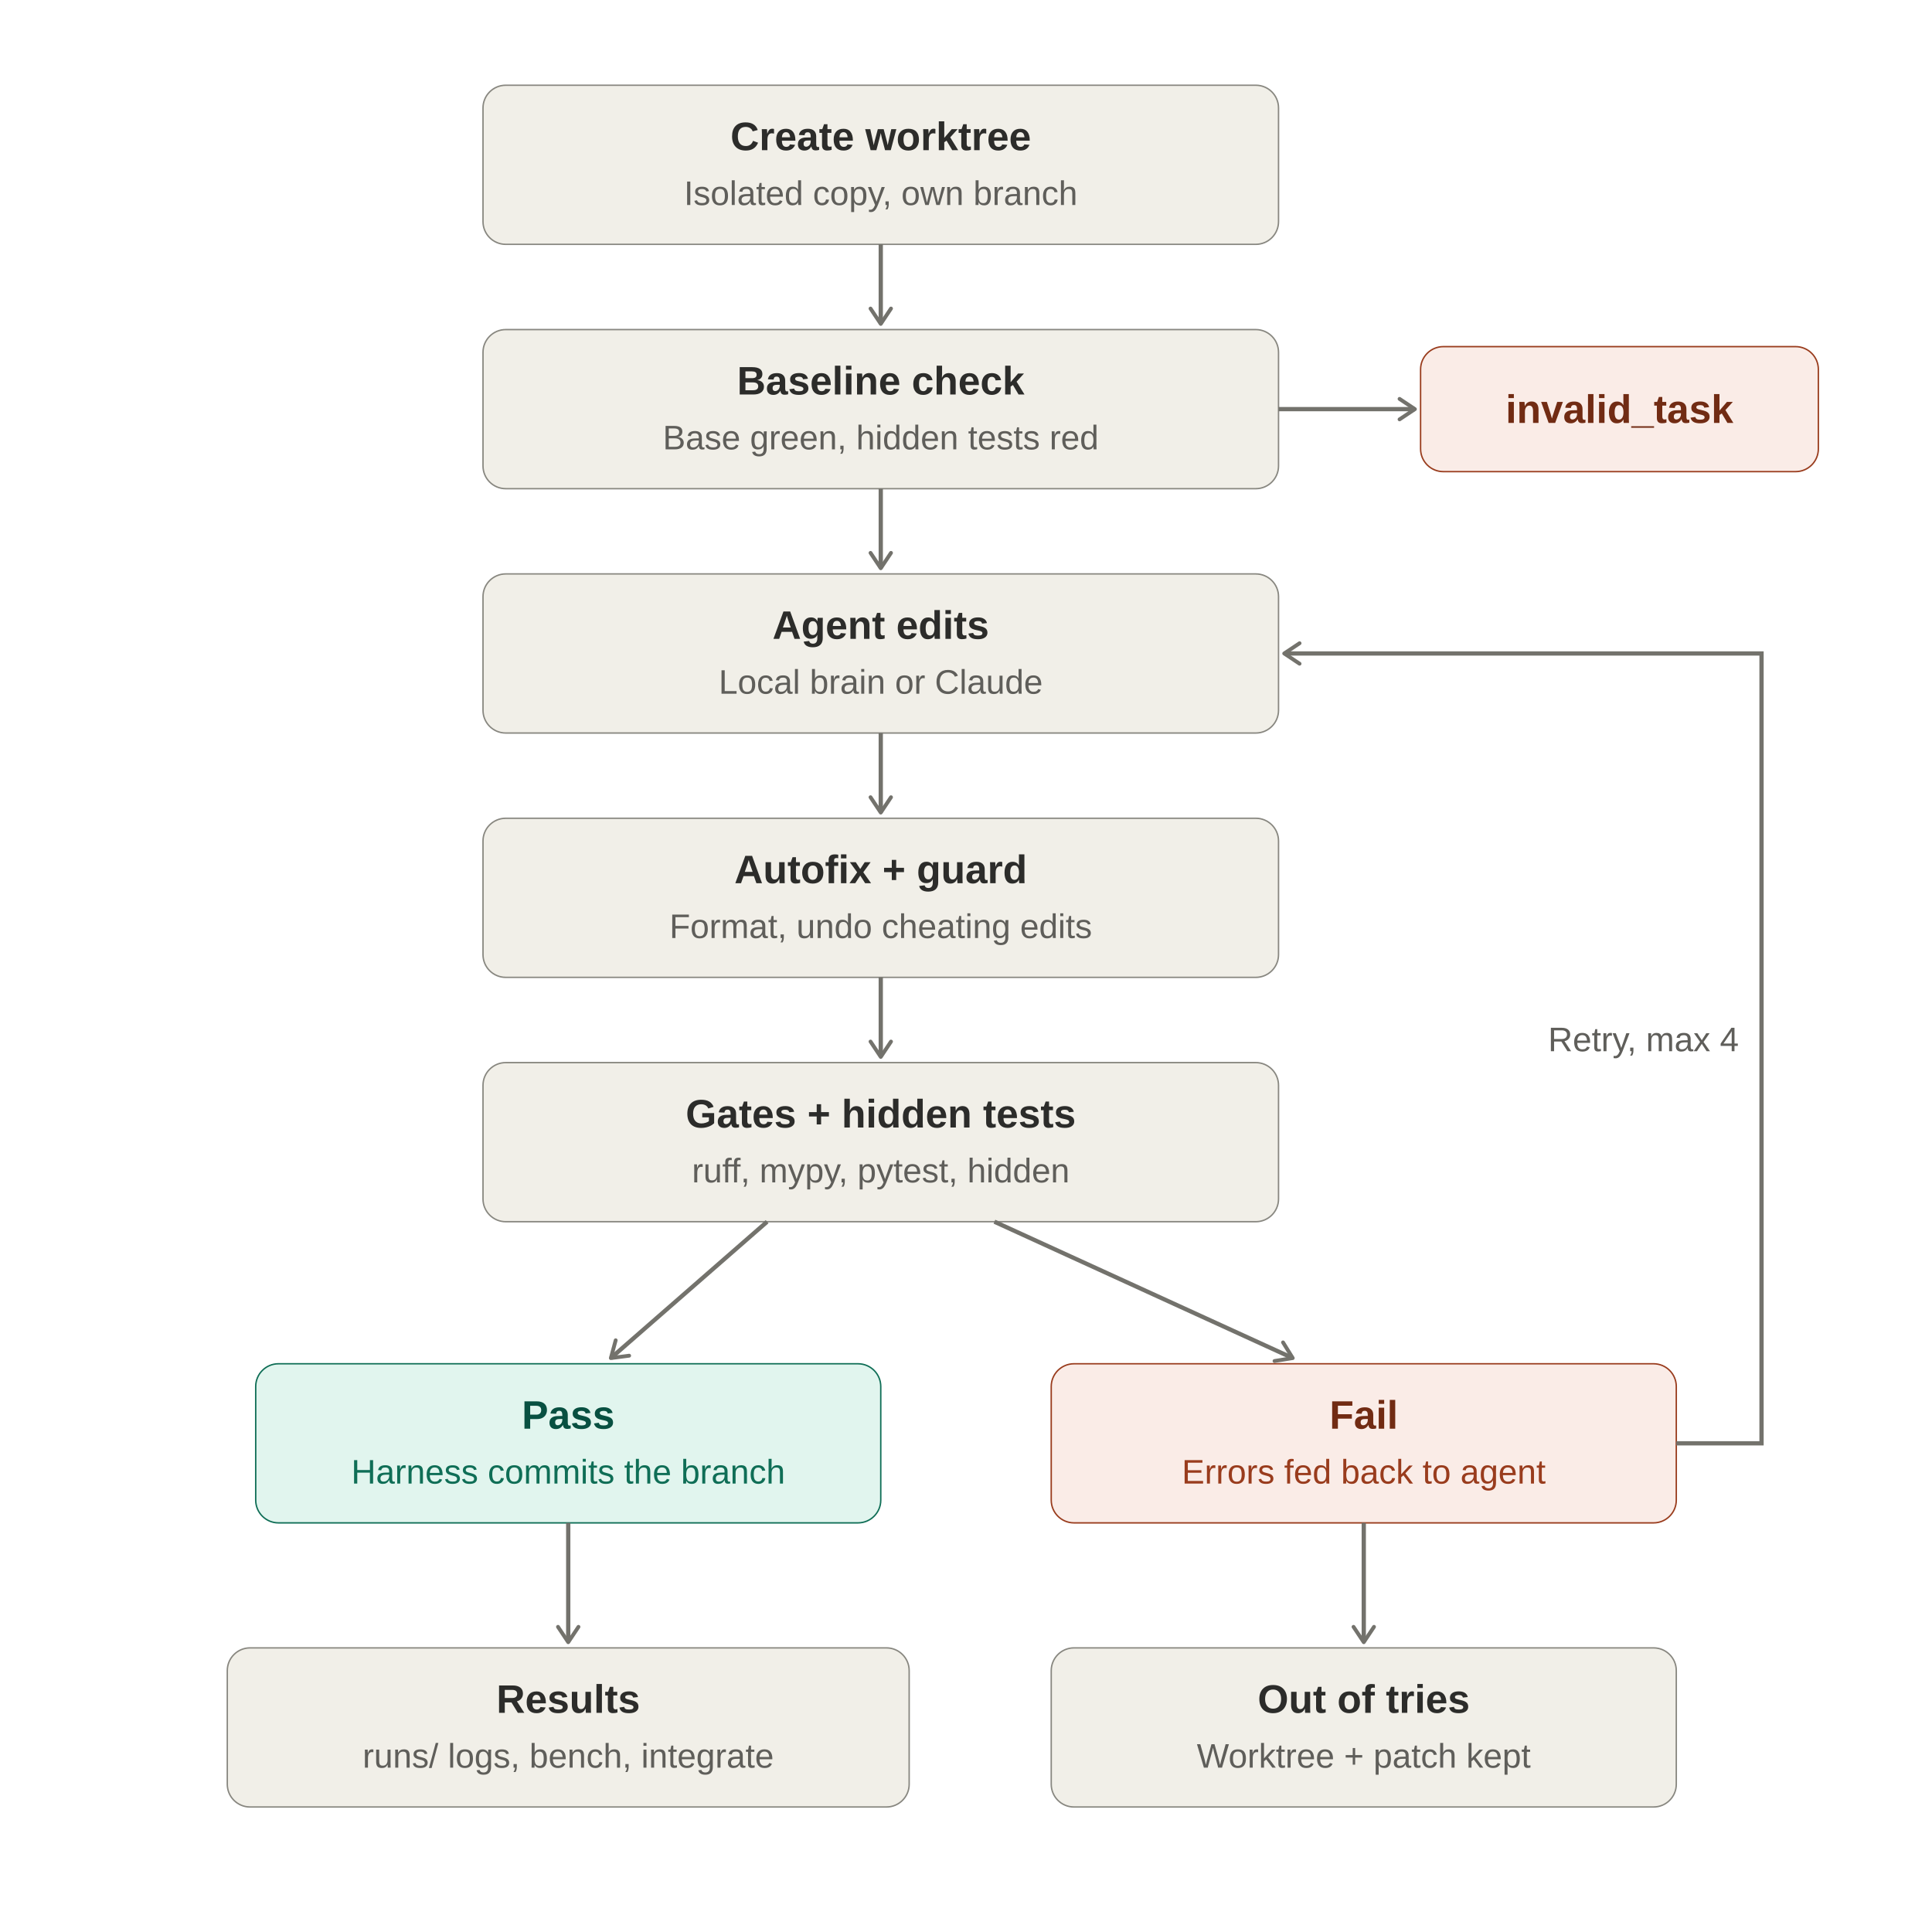
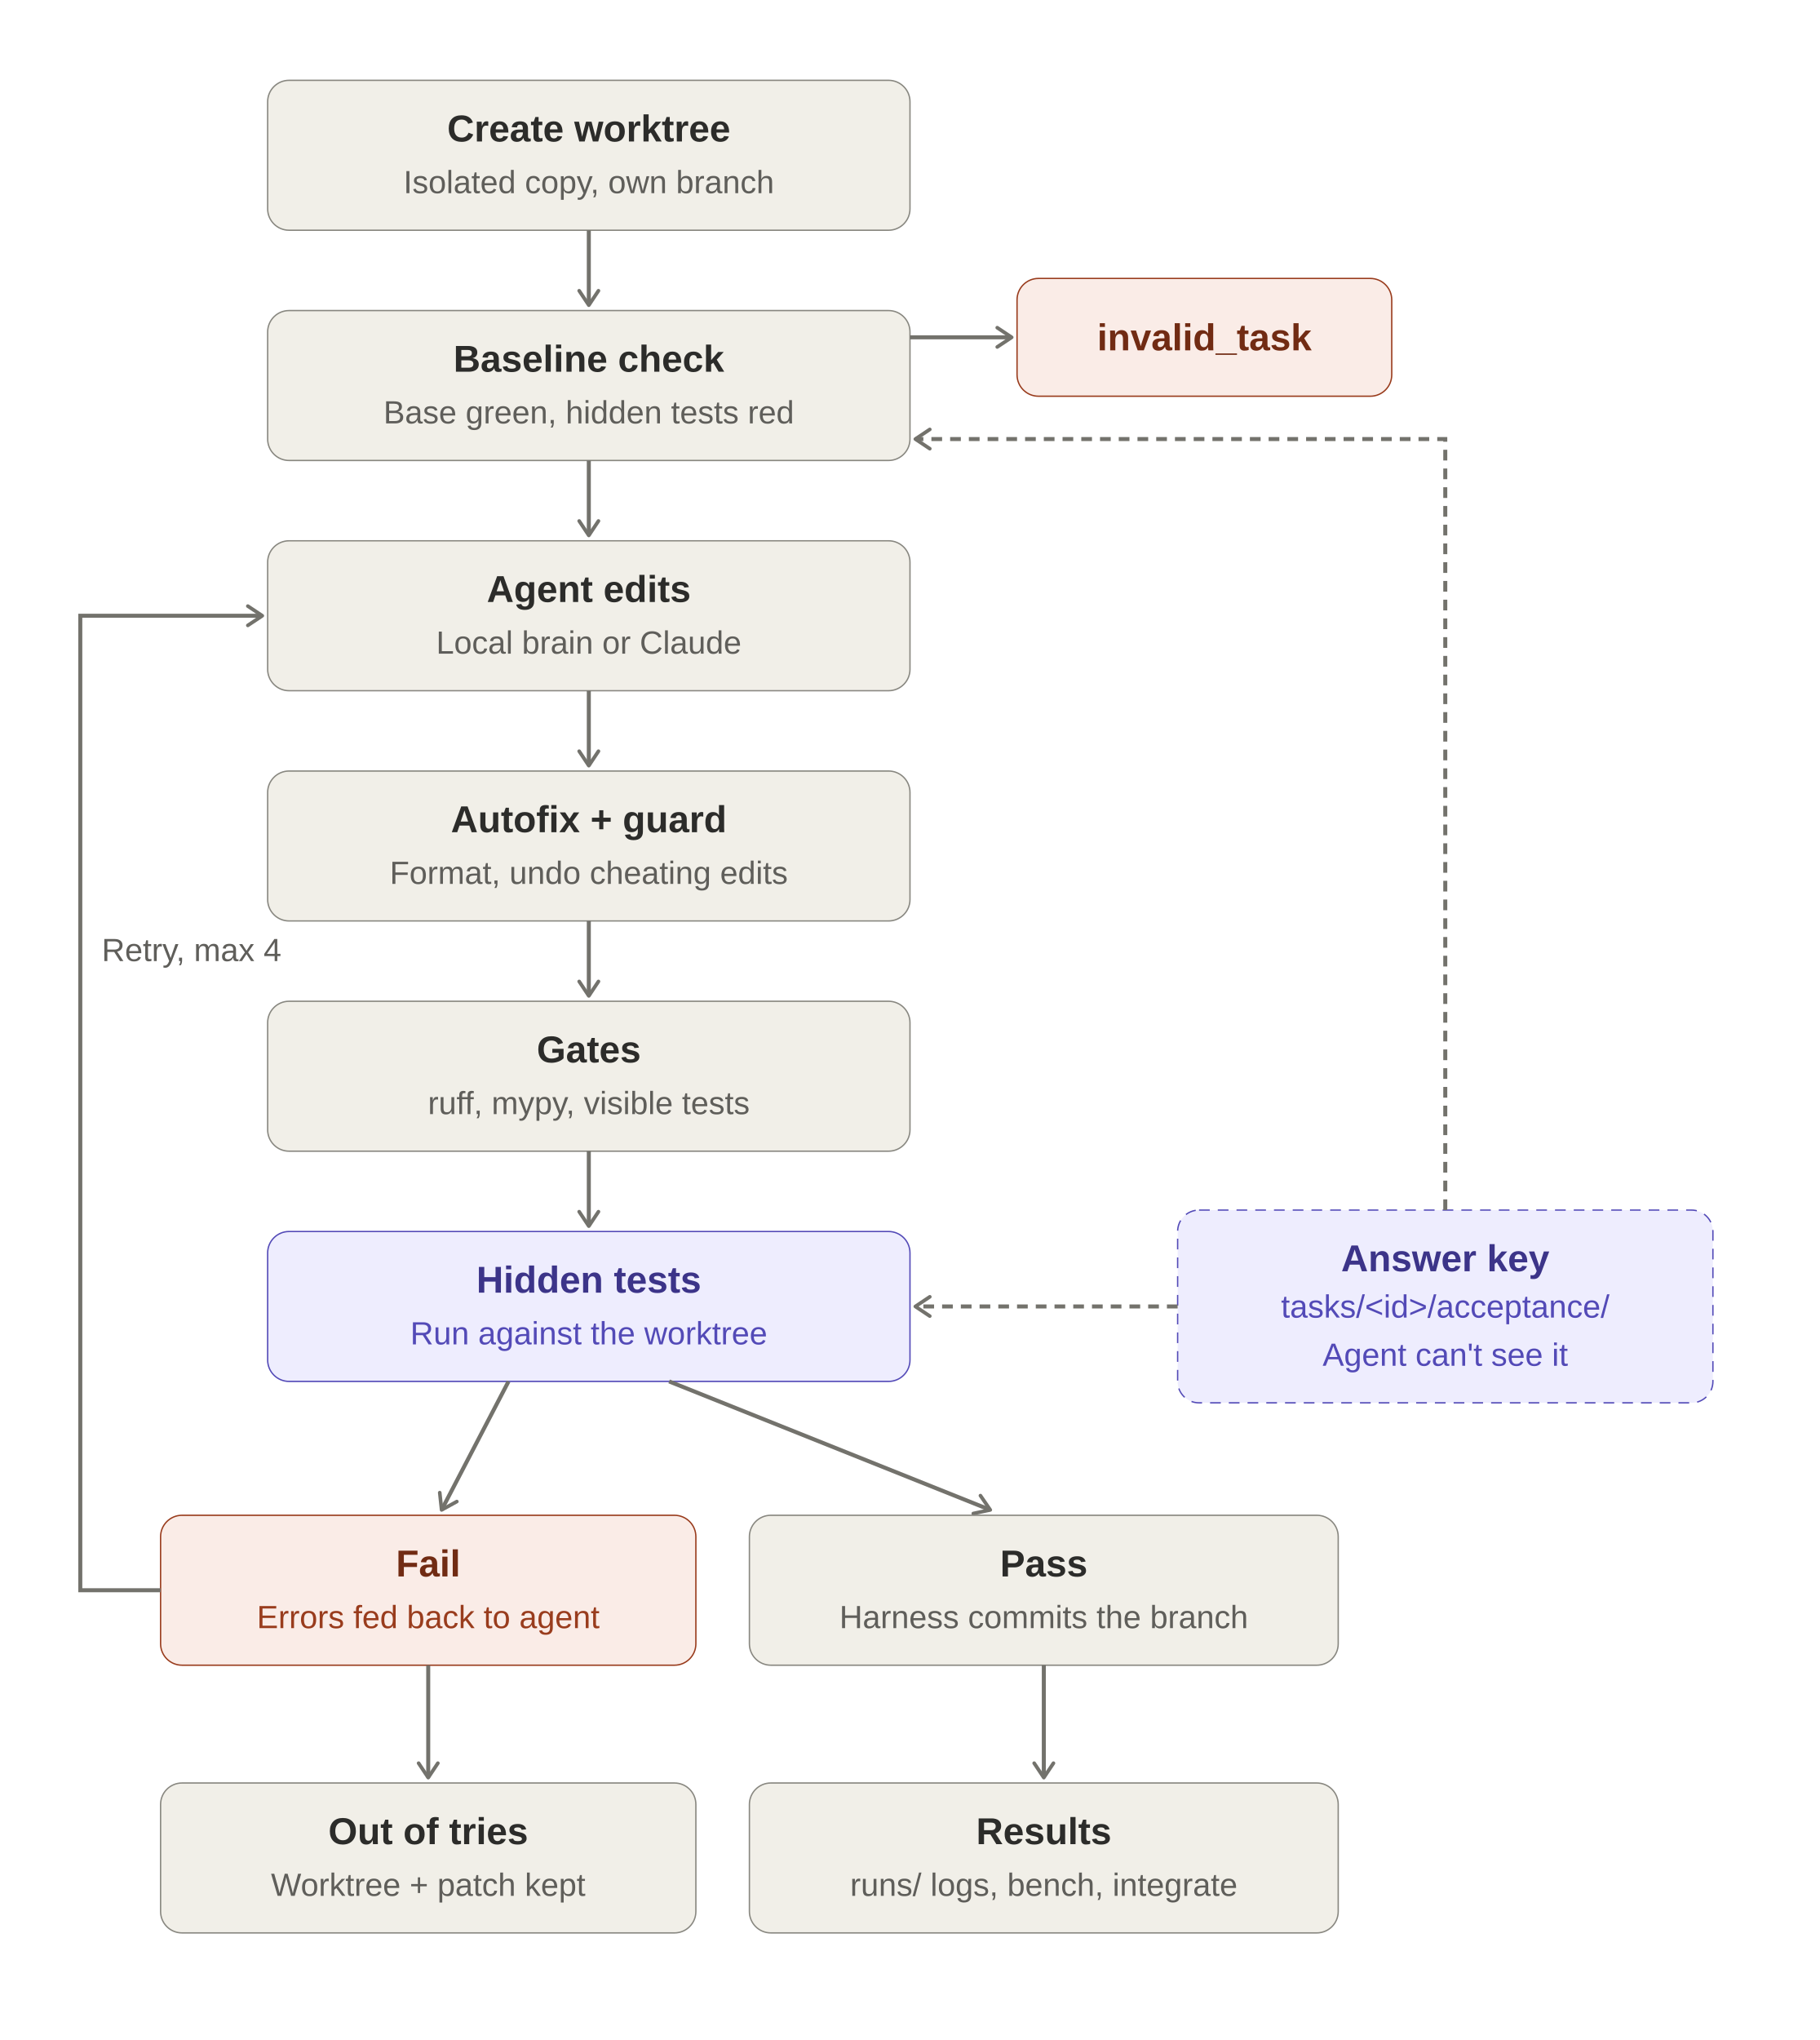
- <svg xmlns="http://www.w3.org/2000/svg" viewBox="0 0 680 680" width="680" height="680" role="img" font-family="'Segoe UI', 'Helvetica Neue', Arial, sans-serif">
+ <svg xmlns="http://www.w3.org/2000/svg" viewBox="0 0 680 762" width="680" height="762" role="img" font-family="'Segoe UI', 'Helvetica Neue', Arial, sans-serif">
  <style>
    .bg { fill: #ffffff; }
    .box { fill: #F1EFE8; stroke: #888780; stroke-width: 0.5; }
-     .teal { fill: #E1F5EE; stroke: #0F6E56; stroke-width: 0.5; }
+     .purple { fill: #EEEDFE; stroke: #534AB7; stroke-width: 0.5; }
    .coral { fill: #FAECE7; stroke: #993C1D; stroke-width: 0.5; }
    .th { font-size: 14px; font-weight: 600; fill: #2C2C2A; }
    .ts { font-size: 12px; fill: #5F5E5A; }
-     .teal-t { fill: #085041; } .teal-s { fill: #0F6E56; }
+     .purple-t { fill: #3C3489; } .purple-s { fill: #534AB7; }
    .coral-t { fill: #712B13; } .coral-s { fill: #993C1D; }
    .arr { stroke: #73726C; stroke-width: 1.5; fill: none; }
    .head { stroke: #73726C; }
+     .dash { stroke-dasharray: 4 3; }
    @media (prefers-color-scheme: dark) {
      .bg { fill: #1F1E1D; }
      .box { fill: #2C2C2A; stroke: #B4B2A9; }
-       .teal { fill: #085041; stroke: #5DCAA5; }
+       .purple { fill: #3C3489; stroke: #AFA9EC; }
      .coral { fill: #712B13; stroke: #F0997B; }
      .th { fill: #F1EFE8; } .ts { fill: #B4B2A9; }
-       .teal-t { fill: #E1F5EE; } .teal-s { fill: #9FE1CB; }
+       .purple-t { fill: #EEEDFE; } .purple-s { fill: #CECBF6; }
      .coral-t { fill: #FAECE7; } .coral-s { fill: #F5C4B3; }
      .arr, .head { stroke: #9C9A92; }
    }
  </style>
  <defs>
    <marker id="arrow" viewBox="0 0 10 10" refX="8" refY="5" markerWidth="6" markerHeight="6" orient="auto-start-reverse">
      <path class="head" d="M2 1L8 5L2 9" fill="none" stroke-width="1.5" stroke-linecap="round" stroke-linejoin="round" />
    </marker>
  </defs>
-   <rect class="bg" width="680" height="680" />
-   <rect class="box" x="170" y="30" width="280" height="56" rx="8" />
-   <text class="th" x="310" y="48" text-anchor="middle" dominant-baseline="central">Create worktree</text>
-   <text class="ts" x="310" y="68" text-anchor="middle" dominant-baseline="central">Isolated copy, own branch</text>
-   <line class="arr" x1="310" y1="86" x2="310" y2="114" marker-end="url(#arrow)" />
-   <rect class="box" x="170" y="116" width="280" height="56" rx="8" />
-   <text class="th" x="310" y="134" text-anchor="middle" dominant-baseline="central">Baseline check</text>
-   <text class="ts" x="310" y="154" text-anchor="middle" dominant-baseline="central">Base green, hidden tests red</text>
-   <line class="arr" x1="450" y1="144" x2="498" y2="144" marker-end="url(#arrow)" />
-   <rect class="coral" x="500" y="122" width="140" height="44" rx="8" />
-   <text class="th coral-t" x="570" y="144" text-anchor="middle" dominant-baseline="central">invalid_task</text>
-   <line class="arr" x1="310" y1="172" x2="310" y2="200" marker-end="url(#arrow)" />
-   <rect class="box" x="170" y="202" width="280" height="56" rx="8" />
-   <text class="th" x="310" y="220" text-anchor="middle" dominant-baseline="central">Agent edits</text>
-   <text class="ts" x="310" y="240" text-anchor="middle" dominant-baseline="central">Local brain or Claude</text>
-   <line class="arr" x1="310" y1="258" x2="310" y2="286" marker-end="url(#arrow)" />
-   <rect class="box" x="170" y="288" width="280" height="56" rx="8" />
-   <text class="th" x="310" y="306" text-anchor="middle" dominant-baseline="central">Autofix + guard</text>
-   <text class="ts" x="310" y="326" text-anchor="middle" dominant-baseline="central">Format, undo cheating edits</text>
-   <line class="arr" x1="310" y1="344" x2="310" y2="372" marker-end="url(#arrow)" />
-   <rect class="box" x="170" y="374" width="280" height="56" rx="8" />
-   <text class="th" x="310" y="392" text-anchor="middle" dominant-baseline="central">Gates + hidden tests</text>
-   <text class="ts" x="310" y="412" text-anchor="middle" dominant-baseline="central">ruff, mypy, pytest, hidden</text>
-   <line class="arr" x1="270" y1="430" x2="215" y2="478" marker-end="url(#arrow)" />
-   <line class="arr" x1="350" y1="430" x2="455" y2="478" marker-end="url(#arrow)" />
-   <rect class="teal" x="90" y="480" width="220" height="56" rx="8" />
-   <text class="th teal-t" x="200" y="498" text-anchor="middle" dominant-baseline="central">Pass</text>
-   <text class="ts teal-s" x="200" y="518" text-anchor="middle" dominant-baseline="central">Harness commits the branch</text>
-   <rect class="coral" x="370" y="480" width="220" height="56" rx="8" />
-   <text class="th coral-t" x="480" y="498" text-anchor="middle" dominant-baseline="central">Fail</text>
-   <text class="ts coral-s" x="480" y="518" text-anchor="middle" dominant-baseline="central">Errors fed back to agent</text>
-   <path class="arr" d="M590 508 L620 508 L620 230 L452 230" marker-end="url(#arrow)" />
-   <text class="ts" x="612" y="370" text-anchor="end">Retry, max 4</text>
-   <line class="arr" x1="200" y1="536" x2="200" y2="578" marker-end="url(#arrow)" />
-   <line class="arr" x1="480" y1="536" x2="480" y2="578" marker-end="url(#arrow)" />
-   <rect class="box" x="80" y="580" width="240" height="56" rx="8" />
-   <text class="th" x="200" y="598" text-anchor="middle" dominant-baseline="central">Results</text>
-   <text class="ts" x="200" y="618" text-anchor="middle" dominant-baseline="central">runs/ logs, bench, integrate</text>
-   <rect class="box" x="370" y="580" width="220" height="56" rx="8" />
-   <text class="th" x="480" y="598" text-anchor="middle" dominant-baseline="central">Out of tries</text>
-   <text class="ts" x="480" y="618" text-anchor="middle" dominant-baseline="central">Worktree + patch kept</text>
+   <rect class="bg" width="680" height="762" />
+   <rect class="box" x="100" y="30" width="240" height="56" rx="8" />
+   <text class="th" x="220" y="48" text-anchor="middle" dominant-baseline="central">Create worktree</text>
+   <text class="ts" x="220" y="68" text-anchor="middle" dominant-baseline="central">Isolated copy, own branch</text>
+   <line class="arr" x1="220" y1="86" x2="220" y2="114" marker-end="url(#arrow)" />
+   <rect class="box" x="100" y="116" width="240" height="56" rx="8" />
+   <text class="th" x="220" y="134" text-anchor="middle" dominant-baseline="central">Baseline check</text>
+   <text class="ts" x="220" y="154" text-anchor="middle" dominant-baseline="central">Base green, hidden tests red</text>
+   <line class="arr" x1="340" y1="126" x2="378" y2="126" marker-end="url(#arrow)" />
+   <rect class="coral" x="380" y="104" width="140" height="44" rx="8" />
+   <text class="th coral-t" x="450" y="126" text-anchor="middle" dominant-baseline="central">invalid_task</text>
+   <line class="arr" x1="220" y1="172" x2="220" y2="200" marker-end="url(#arrow)" />
+   <rect class="box" x="100" y="202" width="240" height="56" rx="8" />
+   <text class="th" x="220" y="220" text-anchor="middle" dominant-baseline="central">Agent edits</text>
+   <text class="ts" x="220" y="240" text-anchor="middle" dominant-baseline="central">Local brain or Claude</text>
+   <line class="arr" x1="220" y1="258" x2="220" y2="286" marker-end="url(#arrow)" />
+   <rect class="box" x="100" y="288" width="240" height="56" rx="8" />
+   <text class="th" x="220" y="306" text-anchor="middle" dominant-baseline="central">Autofix + guard</text>
+   <text class="ts" x="220" y="326" text-anchor="middle" dominant-baseline="central">Format, undo cheating edits</text>
+   <line class="arr" x1="220" y1="344" x2="220" y2="372" marker-end="url(#arrow)" />
+   <rect class="box" x="100" y="374" width="240" height="56" rx="8" />
+   <text class="th" x="220" y="392" text-anchor="middle" dominant-baseline="central">Gates</text>
+   <text class="ts" x="220" y="412" text-anchor="middle" dominant-baseline="central">ruff, mypy, visible tests</text>
+   <line class="arr" x1="220" y1="430" x2="220" y2="458" marker-end="url(#arrow)" />
+   <rect class="purple" x="100" y="460" width="240" height="56" rx="8" />
+   <text class="th purple-t" x="220" y="478" text-anchor="middle" dominant-baseline="central">Hidden tests</text>
+   <text class="ts purple-s" x="220" y="498" text-anchor="middle" dominant-baseline="central">Run against the worktree</text>
+   <rect class="purple dash" x="440" y="452" width="200" height="72" rx="8" />
+   <text class="th purple-t" x="540" y="470" text-anchor="middle" dominant-baseline="central">Answer key</text>
+   <text class="ts purple-s" x="540" y="488" text-anchor="middle" dominant-baseline="central">tasks/&lt;id&gt;/acceptance/</text>
+   <text class="ts purple-s" x="540" y="506" text-anchor="middle" dominant-baseline="central">Agent can't see it</text>
+   <line class="arr dash" x1="440" y1="488" x2="342" y2="488" marker-end="url(#arrow)" />
+   <path class="arr dash" d="M540 452 L540 164 L342 164" marker-end="url(#arrow)" />
+   <line class="arr" x1="190" y1="516" x2="165" y2="564" marker-end="url(#arrow)" />
+   <line class="arr" x1="250" y1="516" x2="370" y2="564" marker-end="url(#arrow)" />
+   <rect class="coral" x="60" y="566" width="200" height="56" rx="8" />
+   <text class="th coral-t" x="160" y="584" text-anchor="middle" dominant-baseline="central">Fail</text>
+   <text class="ts coral-s" x="160" y="604" text-anchor="middle" dominant-baseline="central">Errors fed back to agent</text>
+   <rect class="box" x="280" y="566" width="220" height="56" rx="8" />
+   <text class="th" x="390" y="584" text-anchor="middle" dominant-baseline="central">Pass</text>
+   <text class="ts" x="390" y="604" text-anchor="middle" dominant-baseline="central">Harness commits the branch</text>
+   <path class="arr" d="M60 594 L30 594 L30 230 L98 230" marker-end="url(#arrow)" />
+   <text class="ts" x="38" y="359">Retry, max 4</text>
+   <line class="arr" x1="160" y1="622" x2="160" y2="664" marker-end="url(#arrow)" />
+   <line class="arr" x1="390" y1="622" x2="390" y2="664" marker-end="url(#arrow)" />
+   <rect class="box" x="60" y="666" width="200" height="56" rx="8" />
+   <text class="th" x="160" y="684" text-anchor="middle" dominant-baseline="central">Out of tries</text>
+   <text class="ts" x="160" y="704" text-anchor="middle" dominant-baseline="central">Worktree + patch kept</text>
+   <rect class="box" x="280" y="666" width="220" height="56" rx="8" />
+   <text class="th" x="390" y="684" text-anchor="middle" dominant-baseline="central">Results</text>
+   <text class="ts" x="390" y="704" text-anchor="middle" dominant-baseline="central">runs/ logs, bench, integrate</text>
</svg>
